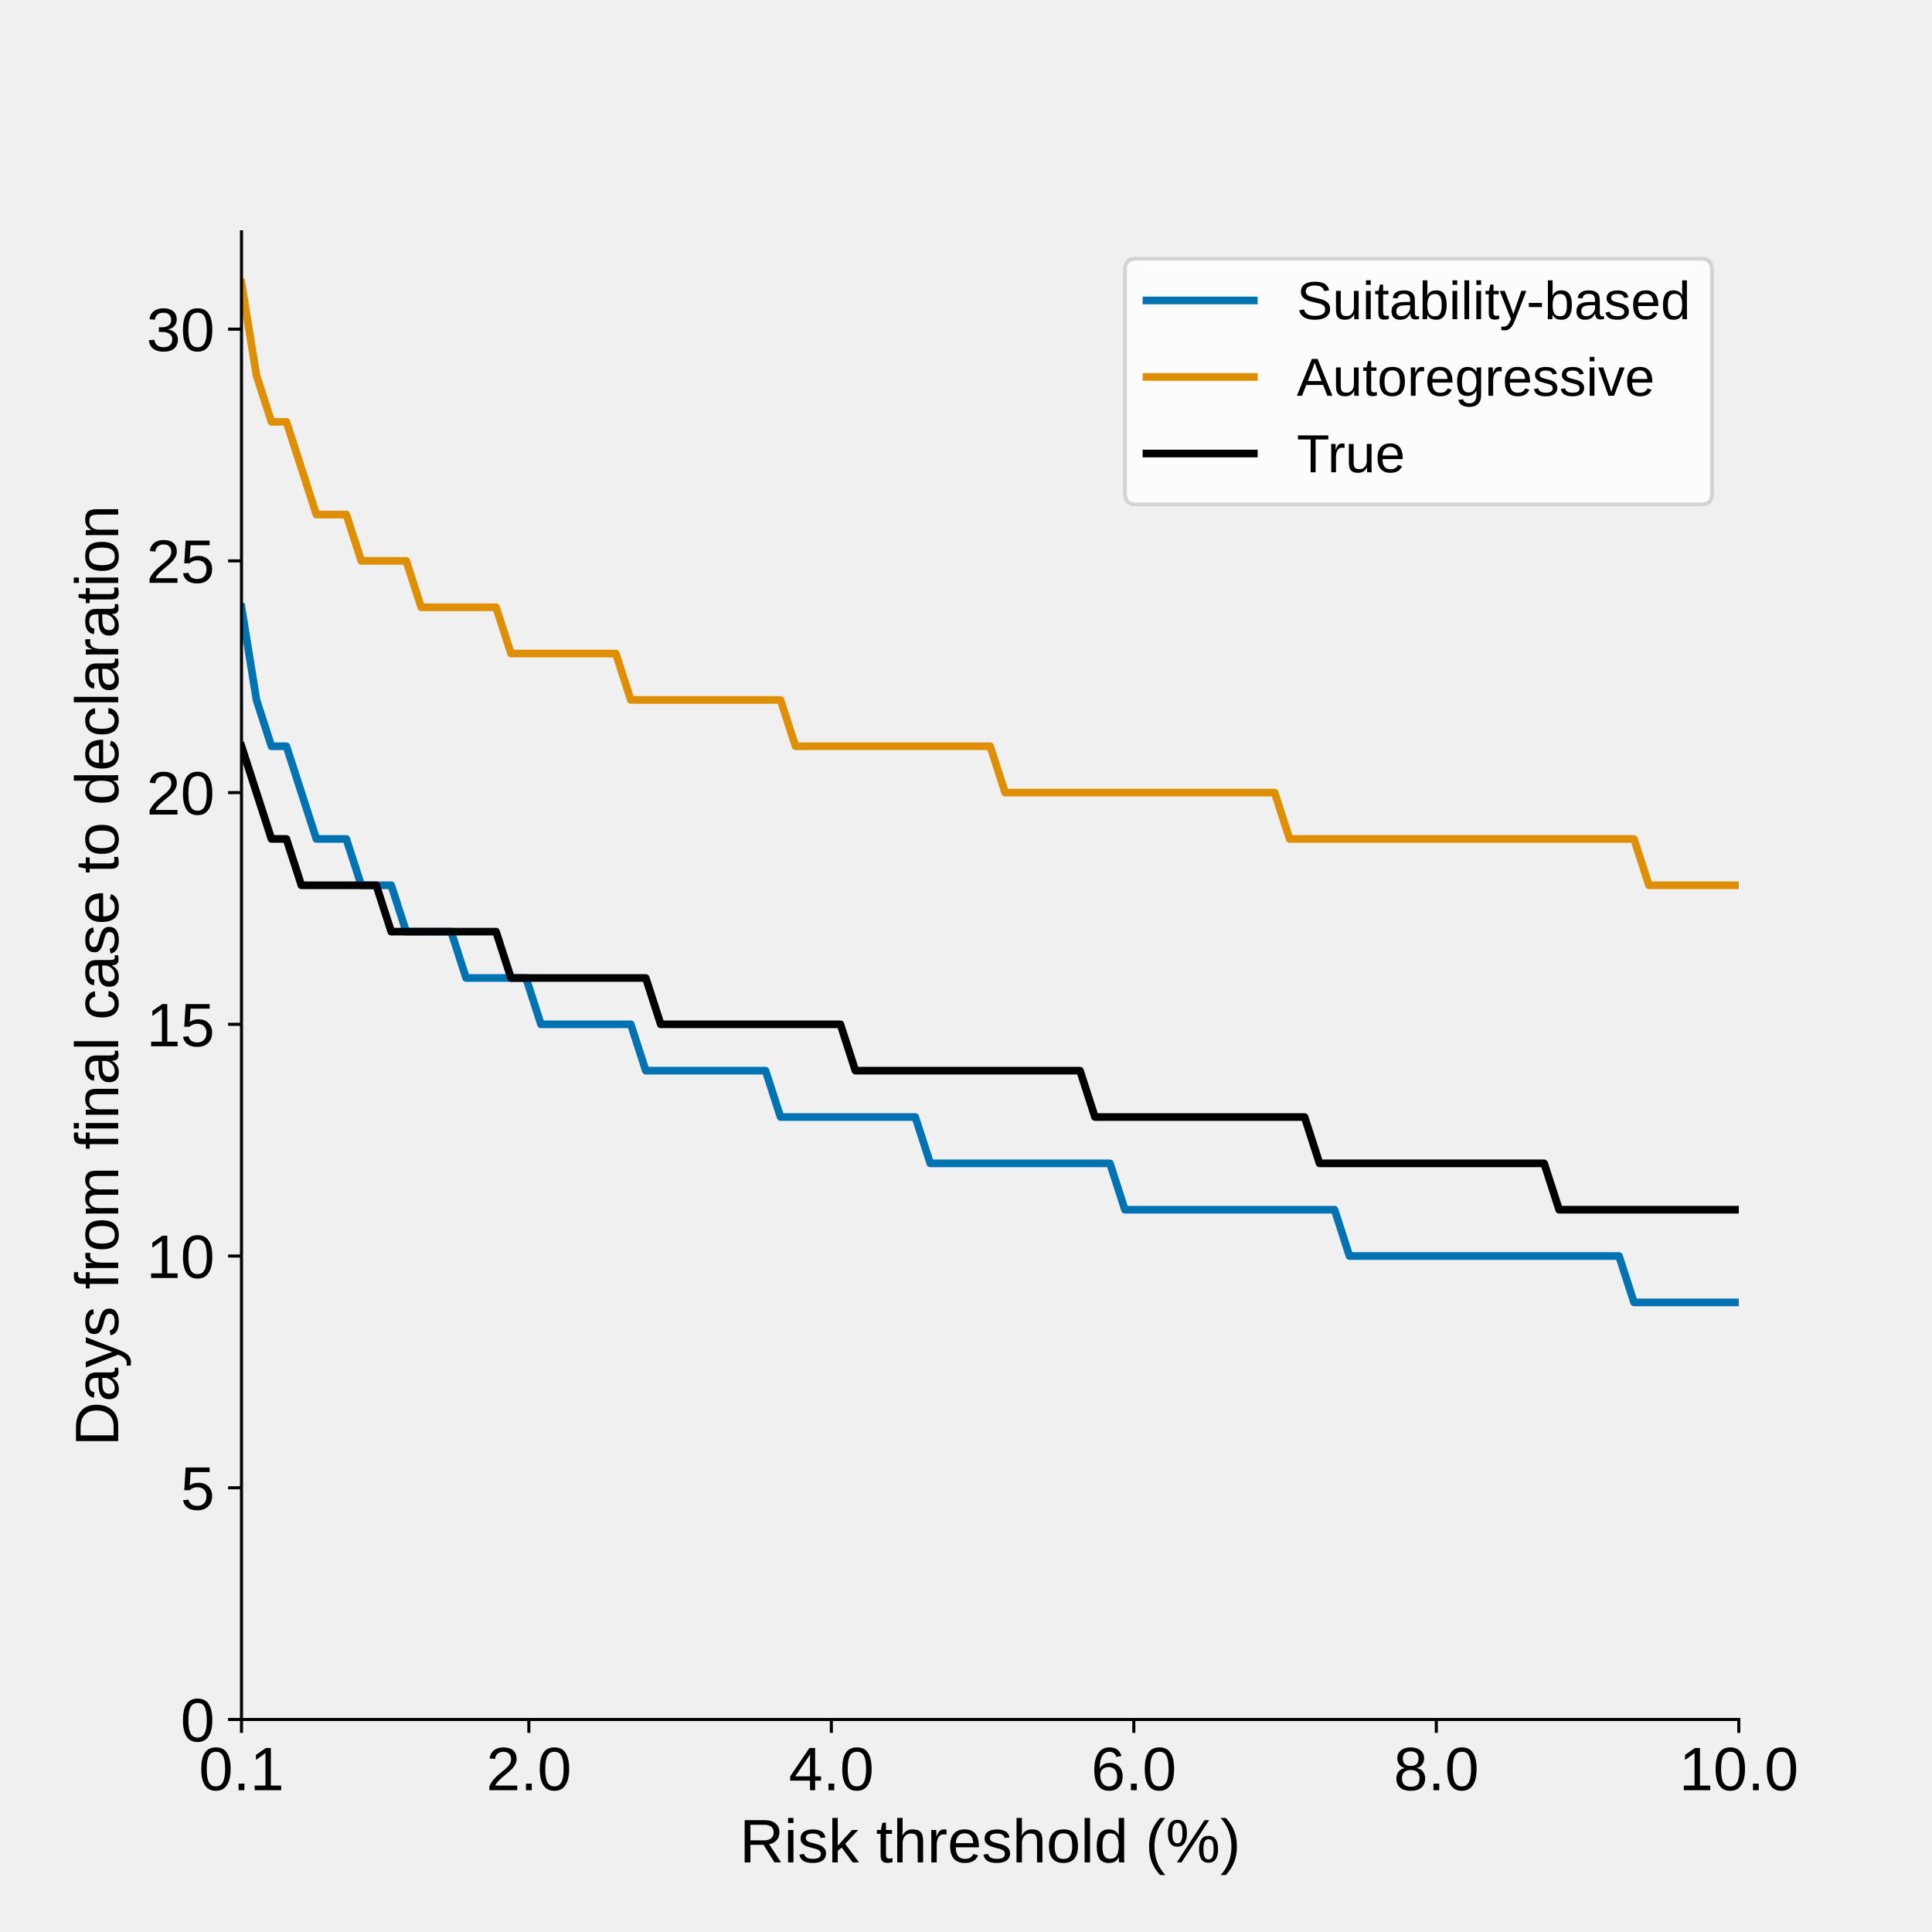
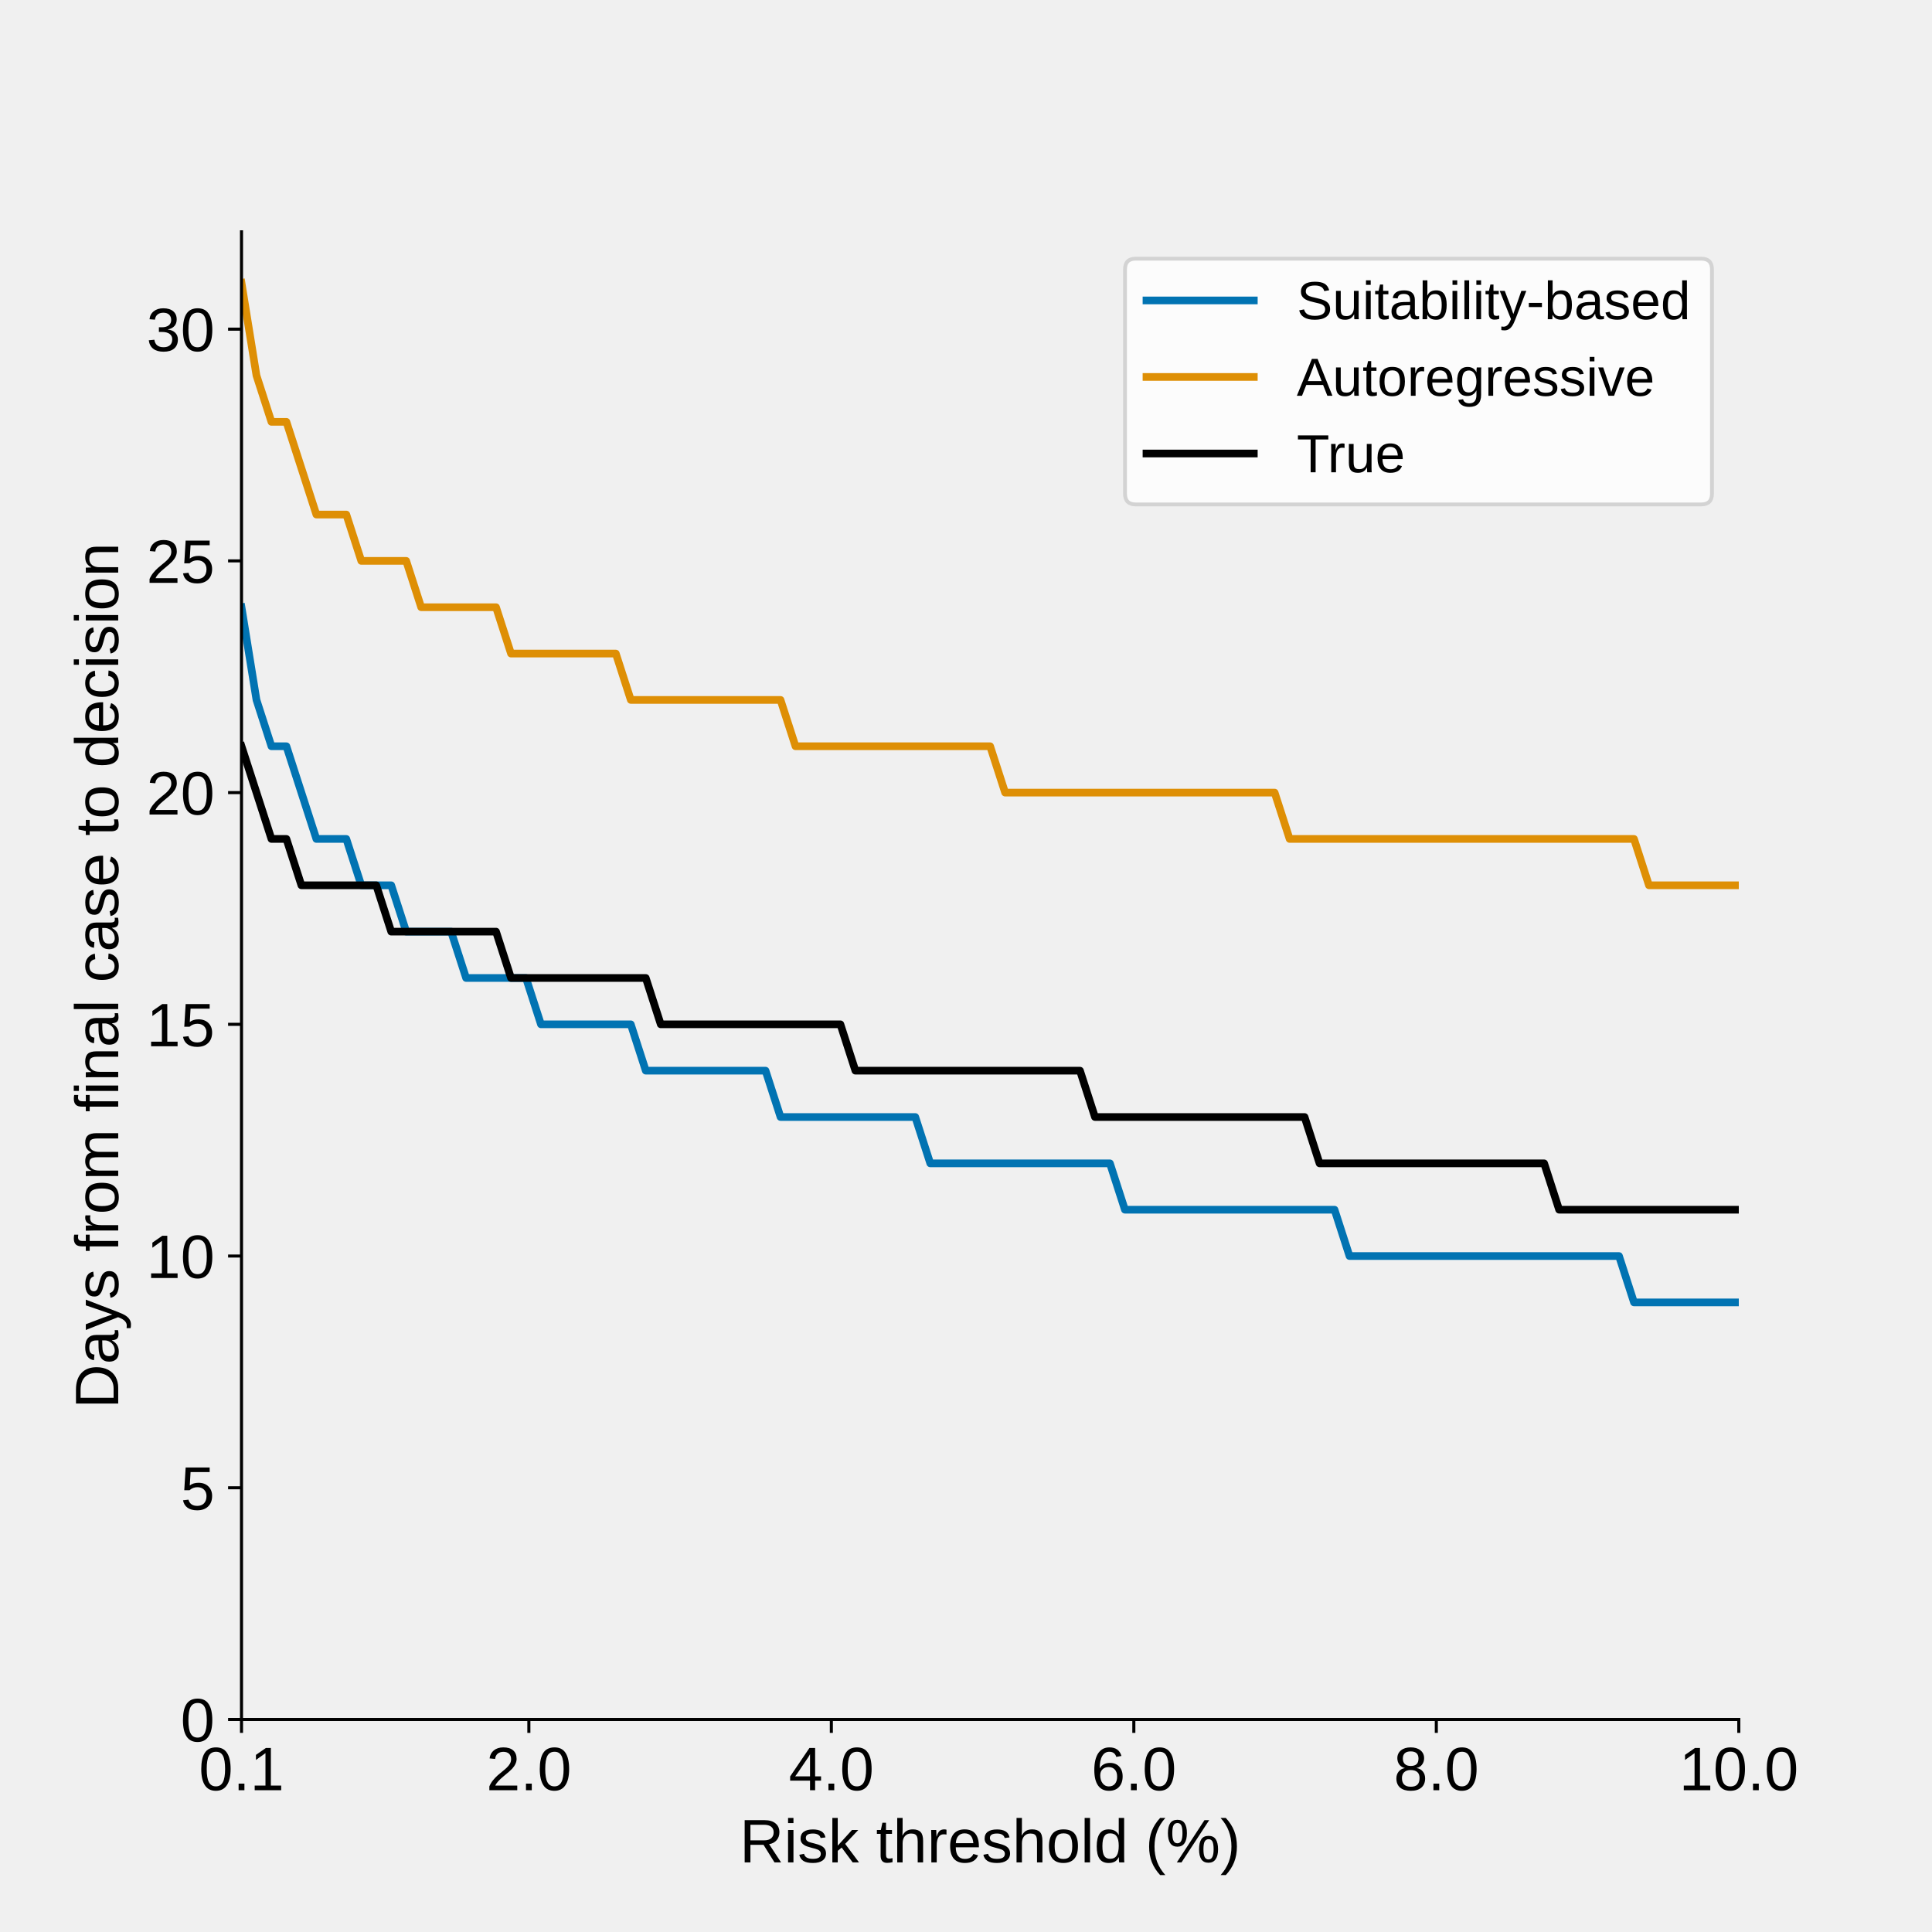
<svg xmlns="http://www.w3.org/2000/svg" xmlns:xlink="http://www.w3.org/1999/xlink" width="504pt" height="504pt" viewBox="0 0 504 504" version="1.1">
  <defs>
    <style type="text/css">*{stroke-linejoin: round; stroke-linecap: butt}</style>
  </defs>
  <g id="figure_1">
    <g id="patch_1">
      <path d="M 0 504  L 504 504  L 504 0  L 0 0  L 0 504  z " style="fill: none" />
    </g>
    <g id="axes_1">
      <g id="patch_2">
        <path d="M 63 448.56  L 453.6 448.56  L 453.6 60.48  L 63 60.48  L 63 448.56  z " style="fill: none" />
      </g>
      <g id="matplotlib.axis_1">
        <g id="xtick_1">
          <g id="line2d_1">
            <defs>
-               <path id="m28d045ee97" d="M 0 0  L 0 3.5  " style="stroke: #000000; stroke-width: 0.8" />
+               <path id="mf4108bb3e9" d="M 0 0  L 0 3.5  " style="stroke: #000000; stroke-width: 0.8" />
            </defs>
            <g>
-               <use xlink:href="#m28d045ee97" x="63" y="448.56" style="stroke: #000000; stroke-width: 0.8" />
+               <use xlink:href="#mf4108bb3e9" x="63" y="448.56" style="stroke: #000000; stroke-width: 0.8" />
            </g>
          </g>
          <g id="text_1">
            <text style="font-size: 16px; font-family: 'Arial', sans-serif; text-anchor: middle" x="63" y="467.012" transform="rotate(-0 63 467.0125)">0.1</text>
          </g>
        </g>
        <g id="xtick_2">
          <g id="line2d_2">
            <g>
-               <use xlink:href="#m28d045ee97" x="137.964" y="448.56" style="stroke: #000000; stroke-width: 0.8" />
+               <use xlink:href="#mf4108bb3e9" x="137.964" y="448.56" style="stroke: #000000; stroke-width: 0.8" />
            </g>
          </g>
          <g id="text_2">
            <text style="font-size: 16px; font-family: 'Arial', sans-serif; text-anchor: middle" x="137.964" y="467.012" transform="rotate(-0 137.9636 467.0125)">2.0</text>
          </g>
        </g>
        <g id="xtick_3">
          <g id="line2d_3">
            <g>
-               <use xlink:href="#m28d045ee97" x="216.873" y="448.56" style="stroke: #000000; stroke-width: 0.8" />
+               <use xlink:href="#mf4108bb3e9" x="216.873" y="448.56" style="stroke: #000000; stroke-width: 0.8" />
            </g>
          </g>
          <g id="text_3">
            <text style="font-size: 16px; font-family: 'Arial', sans-serif; text-anchor: middle" x="216.873" y="467.012" transform="rotate(-0 216.8727 467.0125)">4.0</text>
          </g>
        </g>
        <g id="xtick_4">
          <g id="line2d_4">
            <g>
-               <use xlink:href="#m28d045ee97" x="295.782" y="448.56" style="stroke: #000000; stroke-width: 0.8" />
+               <use xlink:href="#mf4108bb3e9" x="295.782" y="448.56" style="stroke: #000000; stroke-width: 0.8" />
            </g>
          </g>
          <g id="text_4">
            <text style="font-size: 16px; font-family: 'Arial', sans-serif; text-anchor: middle" x="295.782" y="467.012" transform="rotate(-0 295.7818 467.0125)">6.0</text>
          </g>
        </g>
        <g id="xtick_5">
          <g id="line2d_5">
            <g>
-               <use xlink:href="#m28d045ee97" x="374.691" y="448.56" style="stroke: #000000; stroke-width: 0.8" />
+               <use xlink:href="#mf4108bb3e9" x="374.691" y="448.56" style="stroke: #000000; stroke-width: 0.8" />
            </g>
          </g>
          <g id="text_5">
            <text style="font-size: 16px; font-family: 'Arial', sans-serif; text-anchor: middle" x="374.691" y="467.012" transform="rotate(-0 374.6909 467.0125)">8.0</text>
          </g>
        </g>
        <g id="xtick_6">
          <g id="line2d_6">
            <g>
-               <use xlink:href="#m28d045ee97" x="453.6" y="448.56" style="stroke: #000000; stroke-width: 0.8" />
+               <use xlink:href="#mf4108bb3e9" x="453.6" y="448.56" style="stroke: #000000; stroke-width: 0.8" />
            </g>
          </g>
          <g id="text_6">
            <text style="font-size: 16px; font-family: 'Arial', sans-serif; text-anchor: middle" x="453.6" y="467.012" transform="rotate(-0 453.6 467.0125)">10.0</text>
          </g>
        </g>
        <g id="text_7">
          <text style="font-size: 16px; font-family: 'Arial', sans-serif; text-anchor: middle" x="258.3" y="485.84" transform="rotate(-0 258.3 485.84)">Risk threshold (%)</text>
        </g>
      </g>
      <g id="matplotlib.axis_2">
        <g id="ytick_1">
          <g id="line2d_7">
            <defs>
-               <path id="m5bf0332e15" d="M 0 0  L -3.5 0  " style="stroke: #000000; stroke-width: 0.8" />
+               <path id="m09bc37beb3" d="M 0 0  L -3.5 0  " style="stroke: #000000; stroke-width: 0.8" />
            </defs>
            <g>
-               <use xlink:href="#m5bf0332e15" x="63" y="448.56" style="stroke: #000000; stroke-width: 0.8" />
+               <use xlink:href="#m09bc37beb3" x="63" y="448.56" style="stroke: #000000; stroke-width: 0.8" />
            </g>
          </g>
          <g id="text_8">
            <text style="font-size: 16px; font-family: 'Arial', sans-serif; text-anchor: end" x="56" y="454.286" transform="rotate(-0 56 454.2862)">0</text>
          </g>
        </g>
        <g id="ytick_2">
          <g id="line2d_8">
            <g>
-               <use xlink:href="#m5bf0332e15" x="63" y="388.111" style="stroke: #000000; stroke-width: 0.8" />
+               <use xlink:href="#m09bc37beb3" x="63" y="388.111" style="stroke: #000000; stroke-width: 0.8" />
            </g>
          </g>
          <g id="text_9">
            <text style="font-size: 16px; font-family: 'Arial', sans-serif; text-anchor: end" x="56" y="393.838" transform="rotate(-0 56 393.8377)">5</text>
          </g>
        </g>
        <g id="ytick_3">
          <g id="line2d_9">
            <g>
-               <use xlink:href="#m5bf0332e15" x="63" y="327.663" style="stroke: #000000; stroke-width: 0.8" />
+               <use xlink:href="#m09bc37beb3" x="63" y="327.663" style="stroke: #000000; stroke-width: 0.8" />
            </g>
          </g>
          <g id="text_10">
            <text style="font-size: 16px; font-family: 'Arial', sans-serif; text-anchor: end" x="56" y="333.389" transform="rotate(-0 56 333.3891)">10</text>
          </g>
        </g>
        <g id="ytick_4">
          <g id="line2d_10">
            <g>
-               <use xlink:href="#m5bf0332e15" x="63" y="267.214" style="stroke: #000000; stroke-width: 0.8" />
+               <use xlink:href="#m09bc37beb3" x="63" y="267.214" style="stroke: #000000; stroke-width: 0.8" />
            </g>
          </g>
          <g id="text_11">
            <text style="font-size: 16px; font-family: 'Arial', sans-serif; text-anchor: end" x="56" y="272.94" transform="rotate(-0 56 272.9405)">15</text>
          </g>
        </g>
        <g id="ytick_5">
          <g id="line2d_11">
            <g>
-               <use xlink:href="#m5bf0332e15" x="63" y="206.766" style="stroke: #000000; stroke-width: 0.8" />
+               <use xlink:href="#m09bc37beb3" x="63" y="206.766" style="stroke: #000000; stroke-width: 0.8" />
            </g>
          </g>
          <g id="text_12">
            <text style="font-size: 16px; font-family: 'Arial', sans-serif; text-anchor: end" x="56" y="212.492" transform="rotate(-0 56 212.4919)">20</text>
          </g>
        </g>
        <g id="ytick_6">
          <g id="line2d_12">
            <g>
-               <use xlink:href="#m5bf0332e15" x="63" y="146.317" style="stroke: #000000; stroke-width: 0.8" />
+               <use xlink:href="#m09bc37beb3" x="63" y="146.317" style="stroke: #000000; stroke-width: 0.8" />
            </g>
          </g>
          <g id="text_13">
            <text style="font-size: 16px; font-family: 'Arial', sans-serif; text-anchor: end" x="56" y="152.043" transform="rotate(-0 56 152.0433)">25</text>
          </g>
        </g>
        <g id="ytick_7">
          <g id="line2d_13">
            <g>
-               <use xlink:href="#m5bf0332e15" x="63" y="85.868" style="stroke: #000000; stroke-width: 0.8" />
+               <use xlink:href="#m09bc37beb3" x="63" y="85.868" style="stroke: #000000; stroke-width: 0.8" />
            </g>
          </g>
          <g id="text_14">
            <text style="font-size: 16px; font-family: 'Arial', sans-serif; text-anchor: end" x="56" y="91.595" transform="rotate(-0 56 91.59466)">30</text>
          </g>
        </g>
        <g id="text_15">
-           <text style="font-size: 16px; font-family: 'Arial', sans-serif; text-anchor: middle" x="30.837" y="254.52" transform="rotate(-90 30.8375 254.52)">Days from final case to declaration</text>
+           <text style="font-size: 16px; font-family: 'Arial', sans-serif; text-anchor: middle" x="30.837" y="254.52" transform="rotate(-90 30.8375 254.52)">Days from final case to decision</text>
        </g>
      </g>
      <g id="line2d_14">
-         <path d="M 63 158.407  L 66.906 182.586  L 70.812 194.676  L 74.718 194.676  L 78.624 206.766  L 82.53 218.855  L 86.436 218.855  L 90.342 218.855  L 94.248 230.945  L 98.154 230.945  L 102.06 230.945  L 105.966 243.035  L 109.872 243.035  L 113.778 243.035  L 117.684 243.035  L 121.59 255.124  L 125.496 255.124  L 129.402 255.124  L 133.308 255.124  L 137.214 255.124  L 141.12 267.214  L 145.026 267.214  L 148.932 267.214  L 152.838 267.214  L 156.744 267.214  L 160.65 267.214  L 164.556 267.214  L 168.462 279.304  L 172.368 279.304  L 176.274 279.304  L 180.18 279.304  L 184.086 279.304  L 187.992 279.304  L 191.898 279.304  L 195.804 279.304  L 199.71 279.304  L 203.616 291.394  L 207.522 291.394  L 211.428 291.394  L 215.334 291.394  L 219.24 291.394  L 223.146 291.394  L 227.052 291.394  L 230.958 291.394  L 234.864 291.394  L 238.77 291.394  L 242.676 303.483  L 246.582 303.483  L 250.488 303.483  L 254.394 303.483  L 258.3 303.483  L 262.206 303.483  L 266.112 303.483  L 270.018 303.483  L 273.924 303.483  L 277.83 303.483  L 281.736 303.483  L 285.642 303.483  L 289.548 303.483  L 293.454 315.573  L 297.36 315.573  L 301.266 315.573  L 305.172 315.573  L 309.078 315.573  L 312.984 315.573  L 316.89 315.573  L 320.796 315.573  L 324.702 315.573  L 328.608 315.573  L 332.514 315.573  L 336.42 315.573  L 340.326 315.573  L 344.232 315.573  L 348.138 315.573  L 352.044 327.663  L 355.95 327.663  L 359.856 327.663  L 363.762 327.663  L 367.668 327.663  L 371.574 327.663  L 375.48 327.663  L 379.386 327.663  L 383.292 327.663  L 387.198 327.663  L 391.104 327.663  L 395.01 327.663  L 398.916 327.663  L 402.822 327.663  L 406.728 327.663  L 410.634 327.663  L 414.54 327.663  L 418.446 327.663  L 422.352 327.663  L 426.258 339.753  L 430.164 339.753  L 434.07 339.753  L 437.976 339.753  L 441.882 339.753  L 445.788 339.753  L 449.694 339.753  L 453.6 339.753  " clip-path="url(#pfccc6f0cc2)" style="fill: none; stroke: #0173b2; stroke-width: 2; stroke-linecap: square" />
+         <path d="M 63 158.407  L 66.906 182.586  L 70.812 194.676  L 74.718 194.676  L 78.624 206.766  L 82.53 218.855  L 86.436 218.855  L 90.342 218.855  L 94.248 230.945  L 98.154 230.945  L 102.06 230.945  L 105.966 243.035  L 109.872 243.035  L 113.778 243.035  L 117.684 243.035  L 121.59 255.124  L 125.496 255.124  L 129.402 255.124  L 133.308 255.124  L 137.214 255.124  L 141.12 267.214  L 145.026 267.214  L 148.932 267.214  L 152.838 267.214  L 156.744 267.214  L 160.65 267.214  L 164.556 267.214  L 168.462 279.304  L 172.368 279.304  L 176.274 279.304  L 180.18 279.304  L 184.086 279.304  L 187.992 279.304  L 191.898 279.304  L 195.804 279.304  L 199.71 279.304  L 203.616 291.394  L 207.522 291.394  L 211.428 291.394  L 215.334 291.394  L 219.24 291.394  L 223.146 291.394  L 227.052 291.394  L 230.958 291.394  L 234.864 291.394  L 238.77 291.394  L 242.676 303.483  L 246.582 303.483  L 250.488 303.483  L 254.394 303.483  L 258.3 303.483  L 262.206 303.483  L 266.112 303.483  L 270.018 303.483  L 273.924 303.483  L 277.83 303.483  L 281.736 303.483  L 285.642 303.483  L 289.548 303.483  L 293.454 315.573  L 297.36 315.573  L 301.266 315.573  L 305.172 315.573  L 309.078 315.573  L 312.984 315.573  L 316.89 315.573  L 320.796 315.573  L 324.702 315.573  L 328.608 315.573  L 332.514 315.573  L 336.42 315.573  L 340.326 315.573  L 344.232 315.573  L 348.138 315.573  L 352.044 327.663  L 355.95 327.663  L 359.856 327.663  L 363.762 327.663  L 367.668 327.663  L 371.574 327.663  L 375.48 327.663  L 379.386 327.663  L 383.292 327.663  L 387.198 327.663  L 391.104 327.663  L 395.01 327.663  L 398.916 327.663  L 402.822 327.663  L 406.728 327.663  L 410.634 327.663  L 414.54 327.663  L 418.446 327.663  L 422.352 327.663  L 426.258 339.753  L 430.164 339.753  L 434.07 339.753  L 437.976 339.753  L 441.882 339.753  L 445.788 339.753  L 449.694 339.753  L 453.6 339.753  " clip-path="url(#pf11bcbfbc5)" style="fill: none; stroke: #0173b2; stroke-width: 2; stroke-linecap: square" />
      </g>
      <g id="line2d_15">
-         <path d="M 63 73.779  L 66.906 97.958  L 70.812 110.048  L 74.718 110.048  L 78.624 122.138  L 82.53 134.227  L 86.436 134.227  L 90.342 134.227  L 94.248 146.317  L 98.154 146.317  L 102.06 146.317  L 105.966 146.317  L 109.872 158.407  L 113.778 158.407  L 117.684 158.407  L 121.59 158.407  L 125.496 158.407  L 129.402 158.407  L 133.308 170.496  L 137.214 170.496  L 141.12 170.496  L 145.026 170.496  L 148.932 170.496  L 152.838 170.496  L 156.744 170.496  L 160.65 170.496  L 164.556 182.586  L 168.462 182.586  L 172.368 182.586  L 176.274 182.586  L 180.18 182.586  L 184.086 182.586  L 187.992 182.586  L 191.898 182.586  L 195.804 182.586  L 199.71 182.586  L 203.616 182.586  L 207.522 194.676  L 211.428 194.676  L 215.334 194.676  L 219.24 194.676  L 223.146 194.676  L 227.052 194.676  L 230.958 194.676  L 234.864 194.676  L 238.77 194.676  L 242.676 194.676  L 246.582 194.676  L 250.488 194.676  L 254.394 194.676  L 258.3 194.676  L 262.206 206.766  L 266.112 206.766  L 270.018 206.766  L 273.924 206.766  L 277.83 206.766  L 281.736 206.766  L 285.642 206.766  L 289.548 206.766  L 293.454 206.766  L 297.36 206.766  L 301.266 206.766  L 305.172 206.766  L 309.078 206.766  L 312.984 206.766  L 316.89 206.766  L 320.796 206.766  L 324.702 206.766  L 328.608 206.766  L 332.514 206.766  L 336.42 218.855  L 340.326 218.855  L 344.232 218.855  L 348.138 218.855  L 352.044 218.855  L 355.95 218.855  L 359.856 218.855  L 363.762 218.855  L 367.668 218.855  L 371.574 218.855  L 375.48 218.855  L 379.386 218.855  L 383.292 218.855  L 387.198 218.855  L 391.104 218.855  L 395.01 218.855  L 398.916 218.855  L 402.822 218.855  L 406.728 218.855  L 410.634 218.855  L 414.54 218.855  L 418.446 218.855  L 422.352 218.855  L 426.258 218.855  L 430.164 230.945  L 434.07 230.945  L 437.976 230.945  L 441.882 230.945  L 445.788 230.945  L 449.694 230.945  L 453.6 230.945  " clip-path="url(#pfccc6f0cc2)" style="fill: none; stroke: #de8f05; stroke-width: 2; stroke-linecap: square" />
+         <path d="M 63 73.779  L 66.906 97.958  L 70.812 110.048  L 74.718 110.048  L 78.624 122.138  L 82.53 134.227  L 86.436 134.227  L 90.342 134.227  L 94.248 146.317  L 98.154 146.317  L 102.06 146.317  L 105.966 146.317  L 109.872 158.407  L 113.778 158.407  L 117.684 158.407  L 121.59 158.407  L 125.496 158.407  L 129.402 158.407  L 133.308 170.496  L 137.214 170.496  L 141.12 170.496  L 145.026 170.496  L 148.932 170.496  L 152.838 170.496  L 156.744 170.496  L 160.65 170.496  L 164.556 182.586  L 168.462 182.586  L 172.368 182.586  L 176.274 182.586  L 180.18 182.586  L 184.086 182.586  L 187.992 182.586  L 191.898 182.586  L 195.804 182.586  L 199.71 182.586  L 203.616 182.586  L 207.522 194.676  L 211.428 194.676  L 215.334 194.676  L 219.24 194.676  L 223.146 194.676  L 227.052 194.676  L 230.958 194.676  L 234.864 194.676  L 238.77 194.676  L 242.676 194.676  L 246.582 194.676  L 250.488 194.676  L 254.394 194.676  L 258.3 194.676  L 262.206 206.766  L 266.112 206.766  L 270.018 206.766  L 273.924 206.766  L 277.83 206.766  L 281.736 206.766  L 285.642 206.766  L 289.548 206.766  L 293.454 206.766  L 297.36 206.766  L 301.266 206.766  L 305.172 206.766  L 309.078 206.766  L 312.984 206.766  L 316.89 206.766  L 320.796 206.766  L 324.702 206.766  L 328.608 206.766  L 332.514 206.766  L 336.42 218.855  L 340.326 218.855  L 344.232 218.855  L 348.138 218.855  L 352.044 218.855  L 355.95 218.855  L 359.856 218.855  L 363.762 218.855  L 367.668 218.855  L 371.574 218.855  L 375.48 218.855  L 379.386 218.855  L 383.292 218.855  L 387.198 218.855  L 391.104 218.855  L 395.01 218.855  L 398.916 218.855  L 402.822 218.855  L 406.728 218.855  L 410.634 218.855  L 414.54 218.855  L 418.446 218.855  L 422.352 218.855  L 426.258 218.855  L 430.164 230.945  L 434.07 230.945  L 437.976 230.945  L 441.882 230.945  L 445.788 230.945  L 449.694 230.945  L 453.6 230.945  " clip-path="url(#pf11bcbfbc5)" style="fill: none; stroke: #de8f05; stroke-width: 2; stroke-linecap: square" />
      </g>
      <g id="line2d_16">
-         <path d="M 63 194.676  L 66.906 206.766  L 70.812 218.855  L 74.718 218.855  L 78.624 230.945  L 82.53 230.945  L 86.436 230.945  L 90.342 230.945  L 94.248 230.945  L 98.154 230.945  L 102.06 243.035  L 105.966 243.035  L 109.872 243.035  L 113.778 243.035  L 117.684 243.035  L 121.59 243.035  L 125.496 243.035  L 129.402 243.035  L 133.308 255.124  L 137.214 255.124  L 141.12 255.124  L 145.026 255.124  L 148.932 255.124  L 152.838 255.124  L 156.744 255.124  L 160.65 255.124  L 164.556 255.124  L 168.462 255.124  L 172.368 267.214  L 176.274 267.214  L 180.18 267.214  L 184.086 267.214  L 187.992 267.214  L 191.898 267.214  L 195.804 267.214  L 199.71 267.214  L 203.616 267.214  L 207.522 267.214  L 211.428 267.214  L 215.334 267.214  L 219.24 267.214  L 223.146 279.304  L 227.052 279.304  L 230.958 279.304  L 234.864 279.304  L 238.77 279.304  L 242.676 279.304  L 246.582 279.304  L 250.488 279.304  L 254.394 279.304  L 258.3 279.304  L 262.206 279.304  L 266.112 279.304  L 270.018 279.304  L 273.924 279.304  L 277.83 279.304  L 281.736 279.304  L 285.642 291.394  L 289.548 291.394  L 293.454 291.394  L 297.36 291.394  L 301.266 291.394  L 305.172 291.394  L 309.078 291.394  L 312.984 291.394  L 316.89 291.394  L 320.796 291.394  L 324.702 291.394  L 328.608 291.394  L 332.514 291.394  L 336.42 291.394  L 340.326 291.394  L 344.232 303.483  L 348.138 303.483  L 352.044 303.483  L 355.95 303.483  L 359.856 303.483  L 363.762 303.483  L 367.668 303.483  L 371.574 303.483  L 375.48 303.483  L 379.386 303.483  L 383.292 303.483  L 387.198 303.483  L 391.104 303.483  L 395.01 303.483  L 398.916 303.483  L 402.822 303.483  L 406.728 315.573  L 410.634 315.573  L 414.54 315.573  L 418.446 315.573  L 422.352 315.573  L 426.258 315.573  L 430.164 315.573  L 434.07 315.573  L 437.976 315.573  L 441.882 315.573  L 445.788 315.573  L 449.694 315.573  L 453.6 315.573  " clip-path="url(#pfccc6f0cc2)" style="fill: none; stroke: #000000; stroke-width: 2; stroke-linecap: square" />
+         <path d="M 63 194.676  L 66.906 206.766  L 70.812 218.855  L 74.718 218.855  L 78.624 230.945  L 82.53 230.945  L 86.436 230.945  L 90.342 230.945  L 94.248 230.945  L 98.154 230.945  L 102.06 243.035  L 105.966 243.035  L 109.872 243.035  L 113.778 243.035  L 117.684 243.035  L 121.59 243.035  L 125.496 243.035  L 129.402 243.035  L 133.308 255.124  L 137.214 255.124  L 141.12 255.124  L 145.026 255.124  L 148.932 255.124  L 152.838 255.124  L 156.744 255.124  L 160.65 255.124  L 164.556 255.124  L 168.462 255.124  L 172.368 267.214  L 176.274 267.214  L 180.18 267.214  L 184.086 267.214  L 187.992 267.214  L 191.898 267.214  L 195.804 267.214  L 199.71 267.214  L 203.616 267.214  L 207.522 267.214  L 211.428 267.214  L 215.334 267.214  L 219.24 267.214  L 223.146 279.304  L 227.052 279.304  L 230.958 279.304  L 234.864 279.304  L 238.77 279.304  L 242.676 279.304  L 246.582 279.304  L 250.488 279.304  L 254.394 279.304  L 258.3 279.304  L 262.206 279.304  L 266.112 279.304  L 270.018 279.304  L 273.924 279.304  L 277.83 279.304  L 281.736 279.304  L 285.642 291.394  L 289.548 291.394  L 293.454 291.394  L 297.36 291.394  L 301.266 291.394  L 305.172 291.394  L 309.078 291.394  L 312.984 291.394  L 316.89 291.394  L 320.796 291.394  L 324.702 291.394  L 328.608 291.394  L 332.514 291.394  L 336.42 291.394  L 340.326 291.394  L 344.232 303.483  L 348.138 303.483  L 352.044 303.483  L 355.95 303.483  L 359.856 303.483  L 363.762 303.483  L 367.668 303.483  L 371.574 303.483  L 375.48 303.483  L 379.386 303.483  L 383.292 303.483  L 387.198 303.483  L 391.104 303.483  L 395.01 303.483  L 398.916 303.483  L 402.822 303.483  L 406.728 315.573  L 410.634 315.573  L 414.54 315.573  L 418.446 315.573  L 422.352 315.573  L 426.258 315.573  L 430.164 315.573  L 434.07 315.573  L 437.976 315.573  L 441.882 315.573  L 445.788 315.573  L 449.694 315.573  L 453.6 315.573  " clip-path="url(#pf11bcbfbc5)" style="fill: none; stroke: #000000; stroke-width: 2; stroke-linecap: square" />
      </g>
      <g id="patch_3">
        <path d="M 63 448.56  L 63 60.48  " style="fill: none; stroke: #000000; stroke-width: 0.8; stroke-linejoin: miter; stroke-linecap: square" />
      </g>
      <g id="patch_4">
        <path d="M 63 448.56  L 453.6 448.56  " style="fill: none; stroke: #000000; stroke-width: 0.8; stroke-linejoin: miter; stroke-linecap: square" />
      </g>
      <g id="legend_1">
        <g id="patch_5">
          <path d="M 296.282 131.589  L 443.8 131.589  Q 446.6 131.589 446.6 128.789  L 446.6 70.28  Q 446.6 67.48 443.8 67.48  L 296.282 67.48  Q 293.482 67.48 293.482 70.28  L 293.482 128.789  Q 293.482 131.589 296.282 131.589  z " style="fill: #ffffff; opacity: 0.8; stroke: #cccccc; stroke-linejoin: miter" />
        </g>
        <g id="line2d_17">
          <path d="M 299.082 78.372  L 313.082 78.372  L 327.082 78.372  " style="fill: none; stroke: #0173b2; stroke-width: 2; stroke-linecap: square" />
        </g>
        <g id="text_16">
          <text style="font-size: 14px; font-family: 'Arial', sans-serif; text-anchor: start" x="338.282" y="83.272" transform="rotate(-0 338.2816 83.27156)">Suitability-based</text>
        </g>
        <g id="line2d_18">
          <path d="M 299.082 98.339  L 313.082 98.339  L 327.082 98.339  " style="fill: none; stroke: #de8f05; stroke-width: 2; stroke-linecap: square" />
        </g>
        <g id="text_17">
          <text style="font-size: 14px; font-family: 'Arial', sans-serif; text-anchor: start" x="338.282" y="103.239" transform="rotate(-0 338.2816 103.2391)">Autoregressive</text>
        </g>
        <g id="line2d_19">
          <path d="M 299.082 118.307  L 313.082 118.307  L 327.082 118.307  " style="fill: none; stroke: #000000; stroke-width: 2; stroke-linecap: square" />
        </g>
        <g id="text_18">
          <text style="font-size: 14px; font-family: 'Arial', sans-serif; text-anchor: start" x="338.282" y="123.207" transform="rotate(-0 338.2816 123.2066)">True</text>
        </g>
      </g>
    </g>
  </g>
  <defs>
-     <clipPath id="pfccc6f0cc2">
+     <clipPath id="pf11bcbfbc5">
      <rect x="63" y="60.48" width="390.6" height="388.08" />
    </clipPath>
  </defs>
</svg>
